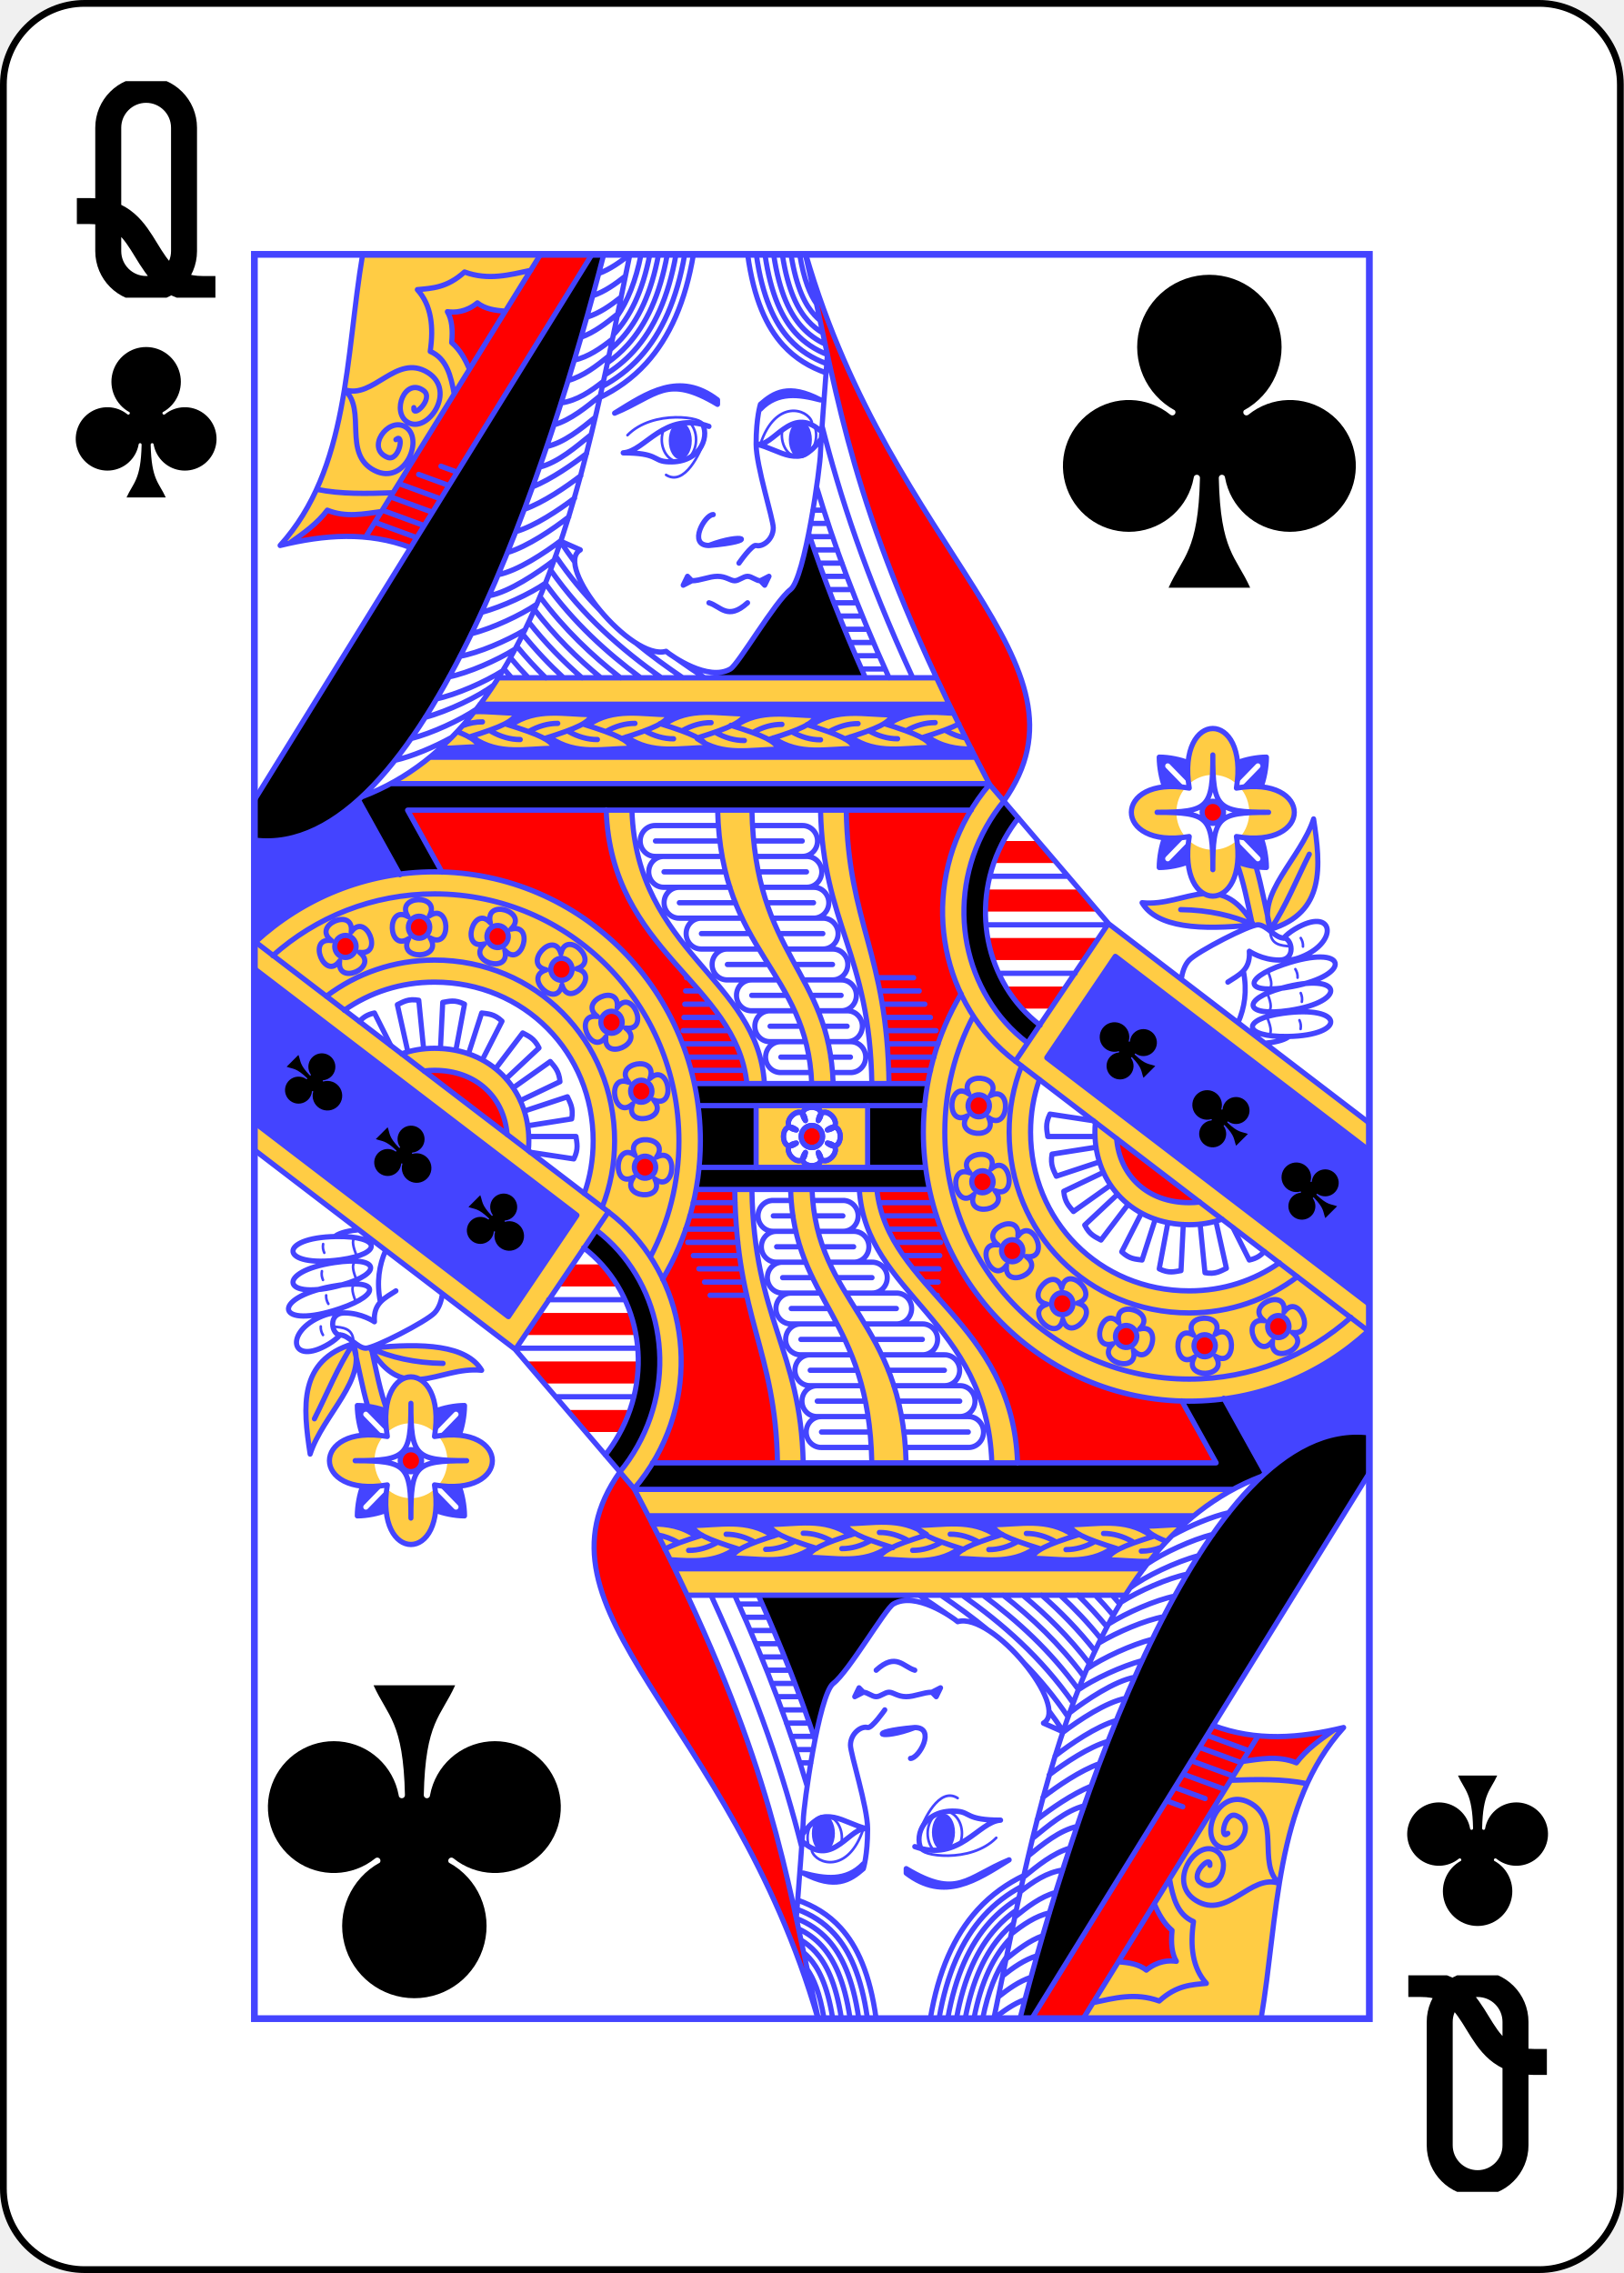
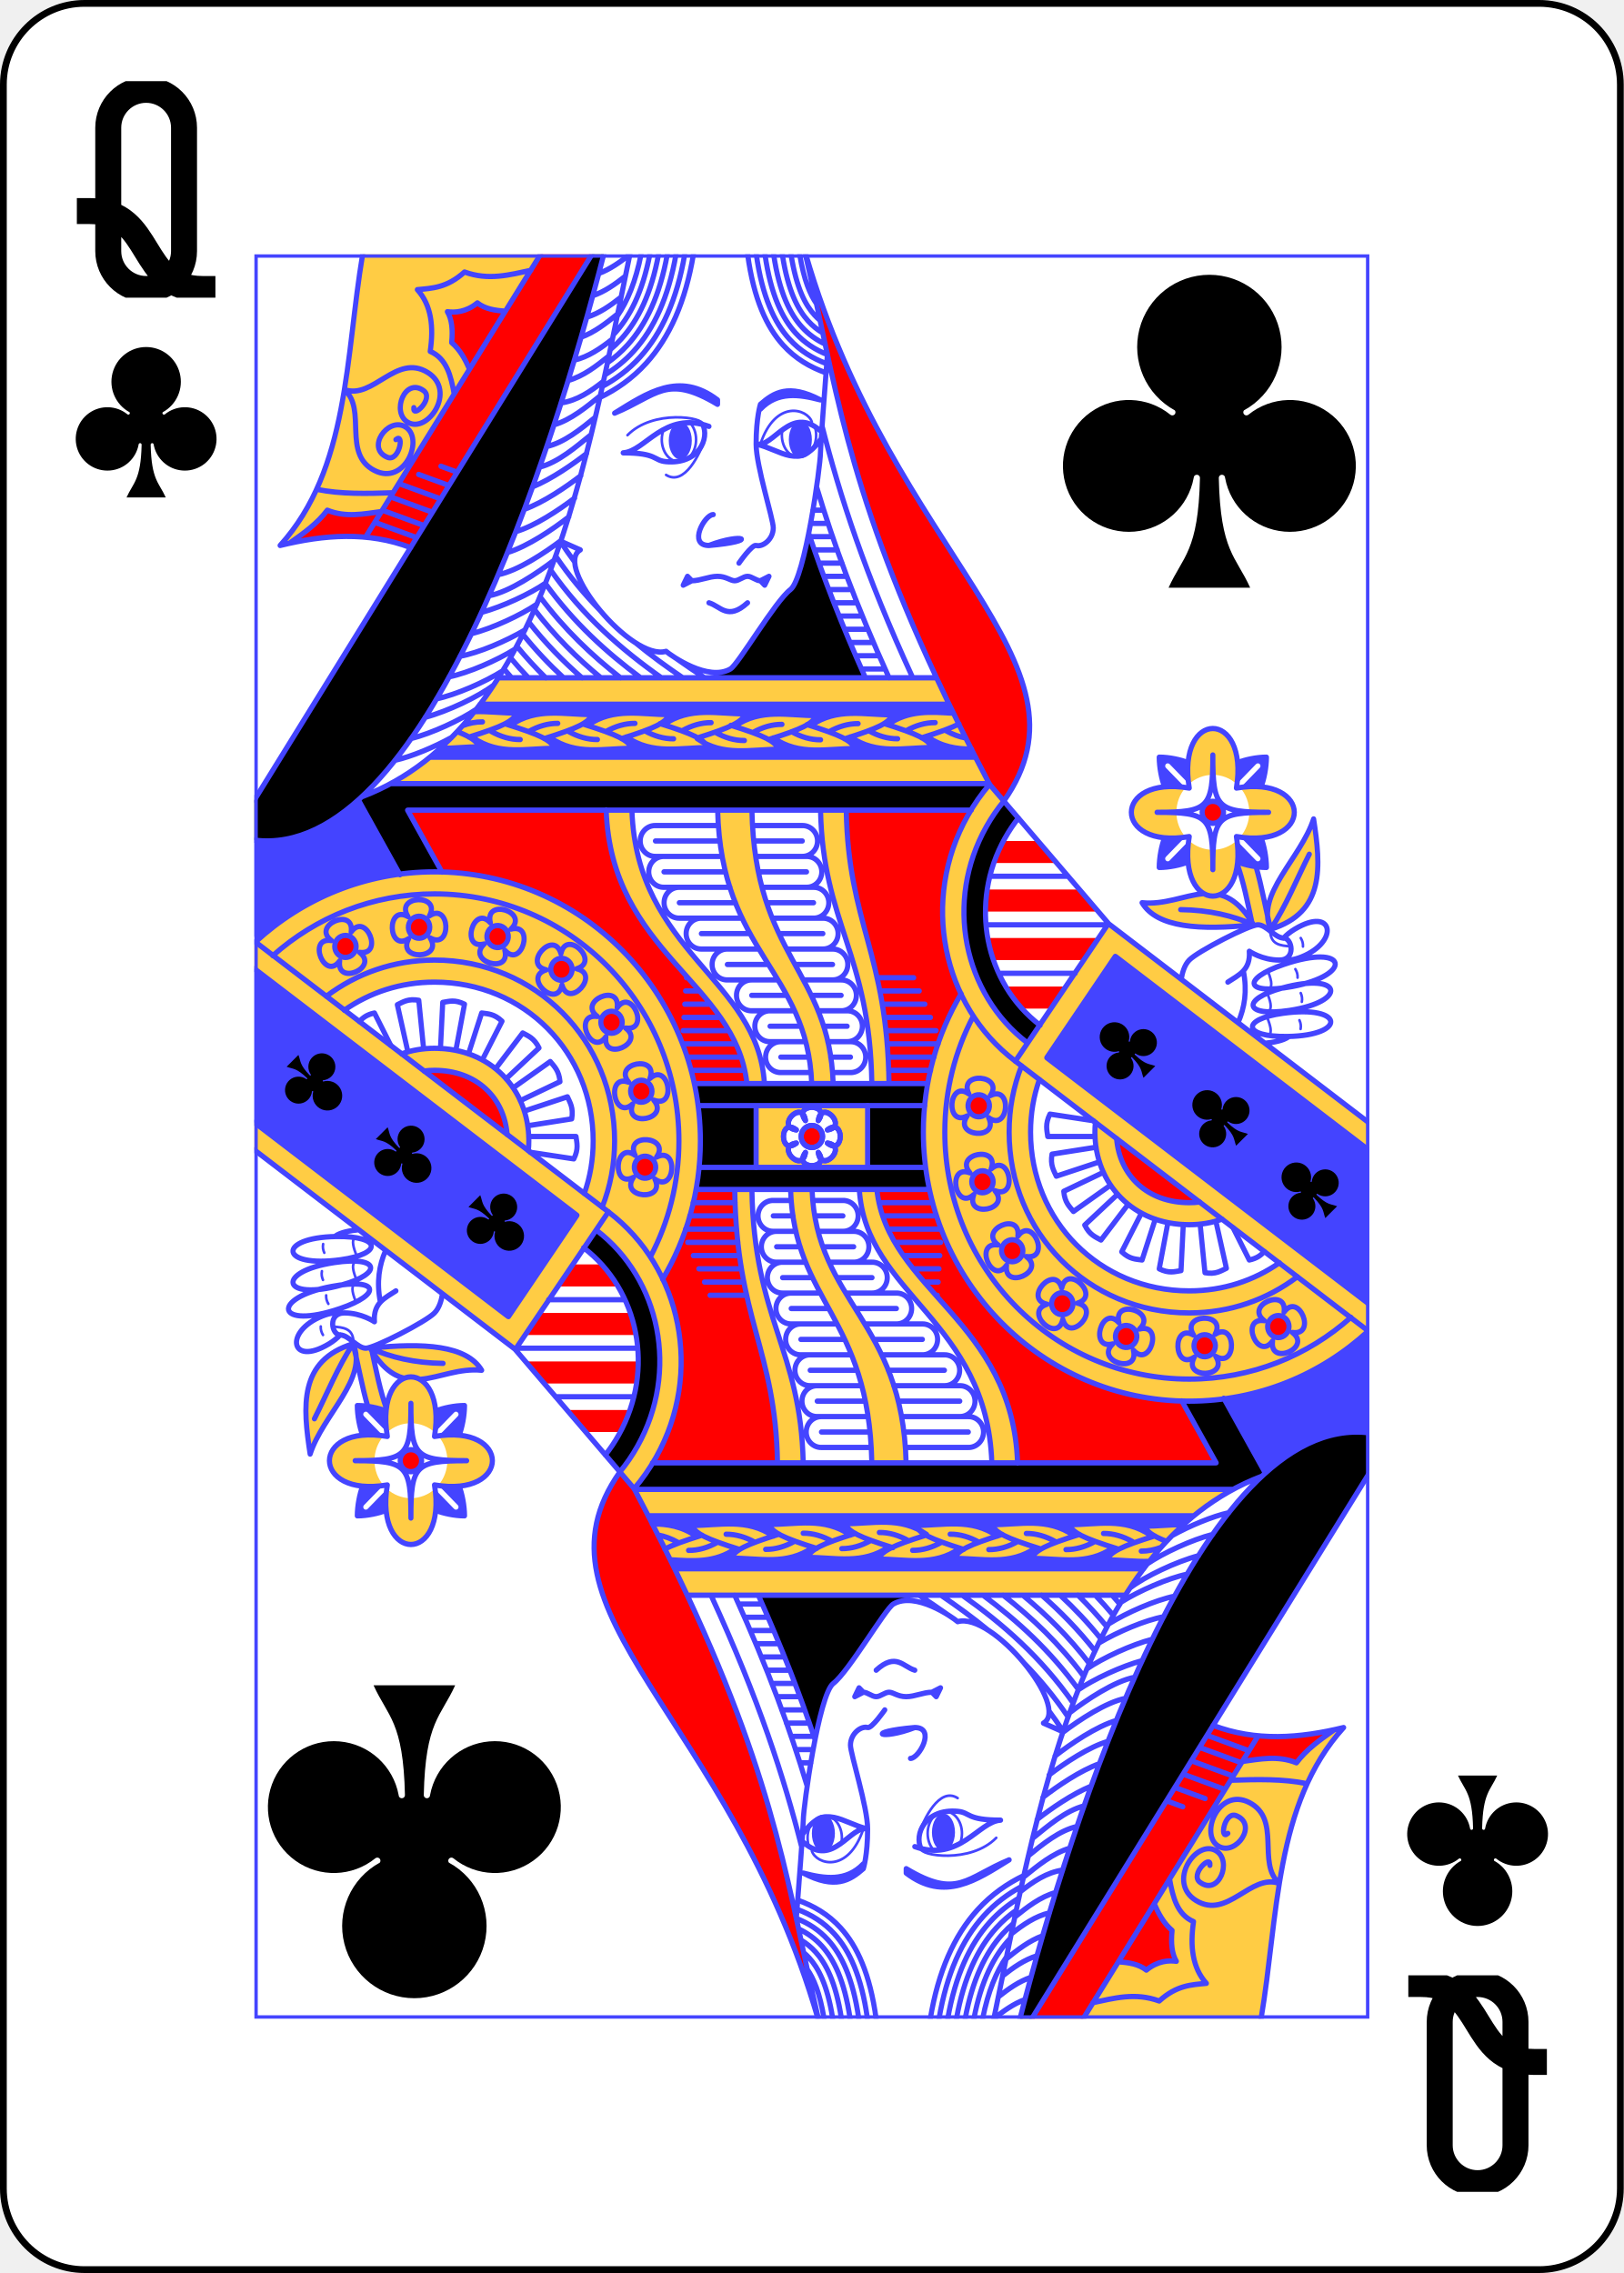
<svg xmlns="http://www.w3.org/2000/svg" xmlns:xlink="http://www.w3.org/1999/xlink" width="2.5in" height="3.5in" viewBox="-120 -168 240 336" preserveAspectRatio="none" class="card" face="QC">
-   <defs>
-     <rect id="CQX" width="164.8" height="260.8" x="-82.4" y="-130.4" />
-   </defs>
+   <symbol id="CQX">
+     <path d="M0,0 L164.8,0 L164.8,260.8 L0,260.8 Z" stroke-width="1" />
+   </symbol>
  <symbol id="CQ" viewBox="-500 -500 1000 1000" preserveAspectRatio="xMinYMid">
    <path d="M-260 100C40 100 -40 460 260 460M-175 0L-175 -285A175 175 0 0 1 175 -285L175 285A175 175 0 0 1 -175 285Z" stroke="black" stroke-width="120" stroke-linecap="square" stroke-miterlimit="1.5" fill="none" />
  </symbol>
  <symbol id="C" viewBox="-600 -600 1200 1200" preserveAspectRatio="xMinYMid">
    <path d="M30 150C35 385 85 400 130 500L-130 500C-85 400 -35 385 -30 150A10 10 0 0 0 -50 150A210 210 0 1 1 -124 -51A10 10 0 0 0 -110 -65A230 230 0 1 1 110 -65A10 10 0 0 0 124 -51A210 210 0 1 1 50 150A10 10 0 0 0 30 150Z" fill="black" />
  </symbol>
  <symbol id="CQ1" preserveAspectRatio="none" viewBox="0 0 1300 2000">
    <path fill="#FC4" d="M126.244,0C106.112,115.728 110.677,243.292 30,330c33.589,-7.979 66.994,-12.36 99.984,-9.607L333.643,0Zm668.941,480 -510.762,0.117c-33.066,50.77 -73.708,92.457 -125.197,119.68l697.926,0.793C833.69,557.412 813.172,517.224 795.186,480ZM1117.5,537.5c-16.937,0 -33.872,21.077 -28.146,63.227A42.5,42.5 0 0 1 1117.5,590a42.5,42.5 0 0 1 28.148,10.711C1151.368,558.572 1134.435,537.5 1117.5,537.5Zm-260.098,63.127c-9.57,10.815 -18.211,22.757 -25.723,35.768 -37.37,64.728 -37.814,140.449 -7.797,202.08C796.019,884.234 780,937.777 780,995c3e-5,168.447 138.792,305 310,305 80.432,0 153.709,-30.138 208.803,-79.562l-0.691,-0.516 1.889,-2.541v-27.119L923.949,910.625 1003.975,795.947 1300,1015.93V984.779L996.059,758.736 890.791,909.496l-0.447,-0.477 10.658,-15.369c-74.41,-55.386 -96.537,-160.121 -47.672,-244.758 6.038,-10.457 12.883,-20.128 20.404,-28.98zm213.152,2.594c-68.783,-0.54 -63.724,68.144 15.172,57.426A42.5,42.5 0 0 1 1075,632.5a42.5,42.5 0 0 1 10.711,-28.148c-5.397,-0.733 -10.45,-1.094 -15.156,-1.131zm93.891,0c-4.71,0.037 -9.769,0.399 -15.172,1.133A42.5,42.5 0 0 1 1160,632.5a42.5,42.5 0 0 1 -10.711,28.148c78.881,10.706 83.934,-57.967 15.156,-57.428zm-754.277,26.498c5.633,161.815 151.47,195.793 164.084,310.258l20.432,-0.012C587.116,821.021 445.849,791.571 440.176,630.1Zm129.957,0.389c4.041,161.399 104.663,181.69 109.682,309.838l25.025,-0.002C670.491,811.959 583.501,796.177 580.102,630.115Zm119.986,0.182c2.786,128.345 57.357,162.203 59.805,309.395h20.014C737.89,792.492 692.413,758.634 690.092,630.289ZM1235,640c-13.07,39.21 -55.139,75.15 -53.707,109.752 -4.371,-18.951 -8.081,-37.984 -13.525,-55.889l-21.678,-2.061c7.35,20 11.636,41.876 16.582,63.76L1185,765c63.58,-18.951 58.442,-71.175 50,-125zm-89.353,24.273A42.5,42.5 0 0 1 1117.5,675 42.5,42.5 0 0 1 1089.352,664.289c-4.562,33.611 5.292,53.803 18.059,60.605l-1.682,-0.105c-21.832,2.077 -44.951,12.789 -70.728,10.211 17.417,28.272 67.468,31.437 130,25 -12.934,-21.018 -25.869,-30.534 -39.141,-33.959l-0.639,-0.039c13.883,-5.479 25.272,-26.052 20.426,-61.729zM914.785,935.062 1194.93,1143.311C1165.324,1163.298 1129.666,1175 1090,1175c-105.024,0 -185,-80.047 -185,-180 -10e-6,-21.157 3.583,-40.965 10.252,-59.441zm-259.408,29.967 -137.863,0.031C519.107,978.173 520,991.484 520,1005c0,9.856 -0.475,19.602 -1.41,29.609L654.967,1035l0.016,-2.699c-6.289,2.156 -15.595,-0.074 -15.582,-6.711 -7.07,7.097 -22.088,-7.92 -14.99,-14.99 -10.018,0.019 -10.018,-21.218 0,-21.199 -7.097,-7.07 7.92,-22.088 14.99,-14.99 -0.013,-6.768 9.675,-8.967 15.961,-6.59zm325.168,18.986C980.183,987.568 980,991.224 980,995c0,58.883 44.645,105 110,105 13.872,0 26.585,-2.22 38.178,-6.295z" />
  </symbol>
  <symbol id="CQ2" preserveAspectRatio="none" viewBox="0 0 1300 2000">
    <path fill="red" d="M333.65,0l-201,316.523 15.656,-25.008C127.456,294.209 106.739,298.59 85,290 73.403,305.062 57.688,315.967 42.553,326.918 72.359,320.998 101.338,318.041 130.033,320.705l0.182,-0.289c17.627,1.978 34.916,5.695 51.924,12.107L393.639,0Zm308.795,0c34.353,141.479 46.363,258.031 152.867,480 17.86,37.224 38.378,77.411 62.105,121.18l16.316,18.732C988.885,461.534 744.765,342.299 642.922,0ZM260,55c-13.228,10.599 -26.504,11.206 -35,10 5.287,8.604 6.504,20.651 5,35 9.783,8.146 15.717,18.856 20.777,30.15L292.672,64.387C280.597,63.628 268.991,61.928 260,55Zm857.5,565a12.5,12.5 0 0 0 -12.5,12.5 12.5,12.5 0 0 0 12.5,12.5 12.5,12.5 0 0 0 12.5,-12.5 12.5,12.5 0 0 0 -12.5,-12.5zm-707.178,9.859 -231.312,0.189 39.631,70.182c144.491,3.719 264.401,105.003 294.227,239.416l61.385,0.33C561.638,825.512 415.801,791.534 410.322,629.859Zm425.504,0.021 -145.889,0.264c2.476,128.49 47.953,162.348 50.021,309.697l44.734,0.055c7.158,-36.616 20.549,-70.856 39.242,-101.479 -30.081,-61.535 -29.635,-137.281 7.744,-202.023 1.295,-2.242 2.623,-4.454 4.146,-6.514zM873.631,665 861.963,690h74.246l-22.627,-25zm-19.092,55 -2.121,25h131.875l-21.92,-25zm0.707,55 7.07,25h103.945l18.031,-25zm20.859,55 19.092,25h33.941l17.678,-25zm-31.459,122.686a12.5,12.5 0 0 0 -12.555,11.521 12.5,12.5 0 0 0 11.482,13.439 12.5,12.5 0 0 0 13.439,-11.484 12.5,12.5 0 0 0 -11.482,-13.439 12.5,12.5 0 0 0 -0.885,-0.037zM650,987.5A12.5,12.5 0 0 0 637.5,1000 12.5,12.5 0 0 0 650,1012.5 12.5,12.5 0 0 0 662.5,1000 12.5,12.5 0 0 0 650,987.5Zm355.303,14.949c3.417,41.512 35.468,72.551 84.697,72.551 4.177,0 8.193,-0.245 12.059,-0.723zm-156.135,36.377a12.5,12.5 0 0 0 -2.488,0.193 12.5,12.5 0 0 0 -10.094,14.512 12.5,12.5 0 0 0 14.512,10.094 12.5,12.5 0 0 0 10.094,-14.512 12.5,12.5 0 0 0 -12.023,-10.287zm34.365,78.182a12.5,12.5 0 0 0 -4.863,1.008 12.5,12.5 0 0 0 -6.572,16.41 12.5,12.5 0 0 0 16.41,6.574 12.5,12.5 0 0 0 6.572,-16.41 12.5,12.5 0 0 0 -11.547,-7.582zm58.17,60.033a12.5,12.5 0 0 0 -8.887,3.975 12.5,12.5 0 0 0 0.621,17.666 12.5,12.5 0 0 0 17.666,-0.621 12.5,12.5 0 0 0 -0.621,-17.666 12.5,12.5 0 0 0 -8.779,-3.353zm252.178,25.92a12.5,12.5 0 0 0 -4.869,0.975 12.5,12.5 0 0 0 -6.682,16.367 12.5,12.5 0 0 0 16.367,6.682 12.5,12.5 0 0 0 6.68,-16.367 12.5,12.5 0 0 0 -11.496,-7.656zm-177.215,11.217a12.5,12.5 0 0 0 -12.213,8.932 12.5,12.5 0 0 0 8.414,15.547 12.5,12.5 0 0 0 15.547,-8.414 12.5,12.5 0 0 0 -8.414,-15.547 12.5,12.5 0 0 0 -3.334,-0.518zm90.916,10.539a12.5,12.5 0 0 0 -12.078,12.908 12.5,12.5 0 0 0 12.908,12.078 12.5,12.5 0 0 0 12.078,-12.908 12.5,12.5 0 0 0 -12.908,-12.078z" />
  </symbol>
  <symbol id="CQ3" preserveAspectRatio="none" viewBox="0 0 1300 2000">
    <path fill="#44F" d="M636.568,188.838A13.432,21.162 0 0 0 623.135,210 13.432,21.162 0 0 0 636.568,231.162 13.432,21.162 0 0 0 650,210 13.432,21.162 0 0 0 636.568,188.838Zm-140,1.209a13.432,21.162 0 0 0 -13.434,21.162 13.432,21.162 0 0 0 13.434,21.162A13.432,21.162 0 0 0 510,211.209 13.432,21.162 0 0 0 496.568,190.047ZM263.244,509.838c-3.327,4.334 -6.738,8.583 -10.23,12.75l3.877,-4.211c2.037,-0.069 4.076,-0.093 6.117,-0.084 1.932,0.009 3.867,0.053 5.803,0.113 0.733,0.023 1.468,0.057 2.201,0.086 1.135,0.044 2.27,0.087 3.406,0.143 3.839,0.188 7.682,0.421 11.523,0.648 0.697,0.041 1.393,0.081 2.09,0.121 1.316,0.075 2.631,0.142 3.947,0.209 0.766,0.039 1.533,0.079 2.299,0.113 1.255,0.057 2.51,0.098 3.764,0.139 0.775,0.025 1.55,0.058 2.324,0.076 0.202,0.005 0.404,0.008 0.605,0.012 1.666,0.034 3.331,0.054 4.994,0.045 -0.136,0.291 -0.278,0.577 -0.43,0.861 -0.151,0.284 -0.31,0.564 -0.477,0.842 -0.047,0.079 -0.102,0.156 -0.15,0.234 -0.295,0.474 -0.609,0.941 -0.957,1.4 -10e-4,0.002 -0.002,0.004 -0.004,0.006 -0.202,0.266 -0.413,0.529 -0.635,0.791 -0.002,0.003 -0.004,0.005 -0.006,0.008 -0.221,0.261 -0.452,0.522 -0.693,0.779l-0.008,0.008c-0.242,0.258 -0.494,0.513 -0.758,0.768 -0.003,0.003 -0.006,0.007 -0.01,0.01 -0.263,0.254 -0.538,0.506 -0.824,0.758 -0.58,0.51 -1.208,1.015 -1.891,1.52 -0.682,0.504 -1.42,1.007 -2.215,1.51 -0.791,0.501 -1.641,1.002 -2.553,1.506 -0.004,0.002 -0.007,0.005 -0.012,0.008 -0.917,0.507 -1.899,1.016 -2.949,1.531 -1.044,0.512 -2.157,1.031 -3.342,1.557 -0.008,0.003 -0.014,0.008 -0.021,0.012 -5.964,2.643 -13.783,5.481 -24.08,8.812 -4.118,1.332 -8.636,2.745 -13.59,4.254 6.552,3.588 9.914,7.016 11.84,11.121 -3.626,-0.02 -7.258,0.075 -10.895,0.23 -10.908,0.466 -21.849,1.468 -32.73,1.477l11.787,-12.803c-7.981,7.882 -16.348,15.379 -25.139,22.447l635.588,0.326c-1.639,-3.08 -3.222,-6.101 -4.824,-9.143 -0.149,-2.2e-4 -0.298,-0.007 -0.447,-0.008 -0.923,-0.004 -1.847,-0.01 -2.77,-0.029 -0.008,-1.8e-4 -0.017,1.9e-4 -0.025,0 -0.083,-0.002 -0.167,-0.008 -0.25,-0.01 -0.99,-0.023 -1.978,-0.054 -2.967,-0.098 -0.007,-3.1e-4 -0.014,3.2e-4 -0.021,0 -0.181,-0.008 -0.361,-0.023 -0.541,-0.031 -0.849,-0.041 -1.697,-0.086 -2.545,-0.145 -14.05,-0.963 -27.956,-4.376 -41.523,-13.574l0.713,0.193c-0.313,-0.211 -0.627,-0.404 -0.939,-0.621 -2.219,0.209 -4.308,0.837 -6.473,1.496 6.554,3.588 9.906,7.015 11.832,11.121 -31.867,-0.177 -64.258,8.599 -94.926,-12.055 -2.161,0.675 -4.421,1.369 -6.775,2.086 6.556,3.589 9.91,7.017 11.836,11.123 -31.866,-0.177 -64.258,8.599 -94.926,-12.053 -1.845,0.574 -3.722,1.156 -5.705,1.76 6.556,3.589 9.908,7.015 11.834,11.121 -28.75,-0.16 -57.927,6.962 -85.881,-6.809 1.44,1.546 2.5,3.151 3.309,4.875 -31.866,-0.177 -64.258,8.599 -94.926,-12.053 -1.845,0.574 -3.722,1.154 -5.705,1.758 6.556,3.589 9.908,7.017 11.834,11.123 -31.939,-0.177 -64.403,8.645 -95.133,-12.188l20.211,-7.74c-7.126,2.594 -15.911,5.453 -26.912,8.805 6.556,3.589 9.908,7.017 11.834,11.123 -31.939,-0.177 -64.403,8.645 -95.133,-12.188l39.309,-15.055c2.696,0.821 5.239,1.607 7.684,2.373l-3.229,-1.236c30.729,-20.833 63.196,-12.01 95.135,-12.188 -2.698,5.752 -8.197,10.172 -21.393,15.57l11.803,-4.52c2.696,0.821 5.24,1.607 7.684,2.373l-3.229,-1.236c30.729,-20.833 63.196,-12.01 95.135,-12.188 -1.783,3.801 -4.826,7.02 -10.461,10.324 2.57,0.783 5.012,1.538 7.352,2.271l-3.229,-1.236c16.325,-11.067 33.14,-13.766 50.105,-13.891 14.97,-0.11 30.056,1.784 45.027,1.701 -2.304,4.912 -6.685,8.856 -16.117,13.264 2.37,0.724 4.649,1.429 6.82,2.109L560,535c30.729,-20.833 63.194,-12.01 95.133,-12.188 -1.783,3.801 -4.825,7.02 -10.461,10.324 2.575,0.785 5.02,1.541 7.363,2.275l-3.238,-1.24c30.729,-20.833 63.194,-12.01 95.133,-12.188 -1.708,3.641 -4.565,6.749 -9.754,9.908l0.031,-0.012c2.706,0.824 5.258,1.614 7.711,2.383l-3.256,-1.248c0.942,-0.638 1.887,-1.238 2.832,-1.822 0.297,-0.184 0.595,-0.363 0.893,-0.541 0.71,-0.426 1.421,-0.836 2.133,-1.232 0.272,-0.151 0.543,-0.308 0.814,-0.455 0.933,-0.505 1.867,-0.988 2.803,-1.445 0.22,-0.108 0.442,-0.205 0.662,-0.311 0.756,-0.36 1.512,-0.707 2.27,-1.037 0.306,-0.133 0.612,-0.264 0.918,-0.393 0.746,-0.314 1.494,-0.615 2.242,-0.902 0.228,-0.087 0.456,-0.181 0.684,-0.266 0.947,-0.353 1.894,-0.682 2.844,-0.994 0.271,-0.089 0.542,-0.172 0.812,-0.258 0.731,-0.231 1.463,-0.452 2.195,-0.66 0.284,-0.081 0.568,-0.163 0.852,-0.24 0.944,-0.258 1.889,-0.504 2.836,-0.727 0.051,-0.012 0.103,-0.023 0.154,-0.035 0.95,-0.221 1.9,-0.421 2.852,-0.609 0.288,-0.057 0.577,-0.11 0.865,-0.164 0.765,-0.143 1.529,-0.277 2.295,-0.4 0.232,-0.037 0.463,-0.078 0.695,-0.113 0.978,-0.15 1.956,-0.286 2.936,-0.406 0.193,-0.024 0.386,-0.042 0.578,-0.065 0.803,-0.094 1.606,-0.18 2.41,-0.256 0.301,-0.028 0.603,-0.056 0.904,-0.082 0.783,-0.067 1.566,-0.126 2.35,-0.178 0.215,-0.014 0.43,-0.032 0.645,-0.045 0.178,-0.011 0.356,-0.015 0.533,-0.025 1.253,-0.071 2.507,-0.122 3.762,-0.158 0.439,-0.013 0.877,-0.025 1.316,-0.033 1.387,-0.028 2.773,-0.044 4.162,-0.037 1.87,0.009 3.742,0.051 5.615,0.109 0.575,0.018 1.15,0.041 1.725,0.062 1.305,0.049 2.61,0.102 3.916,0.166 0.592,0.029 1.184,0.059 1.775,0.09 3.714,0.195 7.429,0.425 11.145,0.641 -1.715,-3.415 -3.435,-6.836 -5.105,-10.203zm261.742,35.729c-2.548,0.801 -5.198,1.622 -8.023,2.482 0.215,0.118 0.411,0.236 0.619,0.354zM1055,570c0,11.187 2.782,25.153 6.269,33.605 6.978,-0.644 14.9,-0.489 23.76,0.666l-22.15,-22.15c-1.932,-1.877 -0.604,-5.152 2.09,-5.152 0.811,5e-5 1.587,0.328 2.152,0.91l22.15,22.15c-1.155,-8.859 -1.31,-16.782 -0.666,-23.76C1080.153,572.782 1066.187,570 1055,570Zm125,0c-11.187,0 -25.153,2.782 -33.605,6.27 0.644,6.981 0.49,14.907 -0.666,23.771l22.162,-22.162c0.565,-0.582 1.341,-0.91 2.152,-0.91 2.694,7e-4 4.022,3.275 2.09,5.152l-22.148,22.148c8.854,-1.153 16.772,-1.307 23.746,-0.664C1177.218,595.153 1180,581.187 1180,570ZM121.359,618.908C83.231,651.688 42.699,669.219 0,664.049v108.76l1.197,6.754C46.845,738.612 104.977,710.901 169.535,702.959Zm963.682,41.82c-8.864,1.156 -16.791,1.31 -23.771,0.666C1057.782,669.847 1055,683.813 1055,695c11.187,0 25.153,-2.782 33.605,-6.27 -0.643,-6.974 -0.489,-14.892 0.664,-23.746l-22.137,22.137c-2.828,2.945 -7.187,-1.415 -4.242,-4.242zm64.93,0 22.15,22.15c2.945,2.828 -1.415,7.187 -4.242,4.242l-22.15,-22.15c1.155,8.859 1.31,16.782 0.666,23.76 8.453,3.488 22.419,6.27 33.605,6.27 0,-11.187 -2.782,-25.153 -6.269,-33.605 -6.978,0.644 -14.9,0.489 -23.76,-0.666zM1003.975,795.947 923.949,910.625 1300,1190.262v-174.332z" />
  </symbol>
  <symbol id="CQ4" preserveAspectRatio="none" viewBox="0 0 1300 2000">
    <path fill="black" d="M393.637,0 0,618.572v45.486C197.241,687.924 347.448,226.477 407.35,0ZM646.217,316.484C639.936,347.246 632.342,374.565 625,380c-17.901,13.25 -60.727,84.764 -70,90 -5.433,3.068 -11.62,4.193 -18.062,4.008L538.178,480 711.879,479.9C684.228,418.674 662.996,364.858 646.217,316.484ZM158.996,599.918c-10.551,5.538 -21.688,10.518 -33.309,14.807l-4.01,4.463 47.604,83.805C182.286,700.909 196.035,700 210,700c2.949,0 5.888,0.041 8.793,0.234l-39.783,-70.186 656.879,-0.268c6.402,-10.604 13.643,-20.259 21.256,-29.467zm714.738,19.994c-7.522,8.852 -14.367,18.523 -20.404,28.98 -48.865,84.637 -26.738,189.372 47.672,244.758l15.146,-19.732c-64.205,-47.79 -83.715,-138.13 -40.949,-212.203 4.713,-8.163 9.972,-15.753 15.701,-22.768zM512.967,939.855C517.543,960.745 520,982.591 520,1005c0,9.936 -0.483,19.761 -1.422,29.727l66.41,0.273 -0.205,-70 196.674,-0.076c0.87,-8.408 2.041,-16.642 3.201,-24.844z" />
  </symbol>
  <symbol id="CQ5" preserveAspectRatio="none" viewBox="0 0 1300 2000">
    <path stroke="#44F" stroke-linecap="round" stroke-linejoin="round" stroke-width="6" fill="none" d="M1300,984.779 996.277,759.002M1.196,779.562C56.29,730.138 129.568,700 210,700c171.208,0 310,136.553 310,305 10e-6,57.291 -16.055,110.892 -43.98,156.687M1.931,780.02l410.831,305.396M513.054,940h271.265M1300,1190.265 923.935,910.712M995.839,758.469 887.238,914.584M1003.748,795.85l-79.783,114.688M857.199,600.859 995.817,758.501M886.75,914.2C801.788,851.428 776.521,731.931 831.679,636.394c7.512,-13.01 16.154,-24.951 25.724,-35.766M901.002,893.651c-74.41,-55.386 -96.537,-160.121 -47.672,-244.758 6.038,-10.457 12.883,-20.13 20.404,-28.982M1004.2,796.043l295.8,219.887M916.148,873.919C851.943,826.128 832.433,735.788 875.199,661.715c4.713,-8.163 9.972,-15.754 15.701,-22.768M995.058,760H853.114M948.905,705H857.469M957.032,815H867.918M856.888,600H158.867M840.923,570H204.844M810,510H262.997M795.06,480H284.483M642.495,0.159C676.821,141.573 688.844,258.107 795.312,480c17.86,37.224 38.379,77.412 62.106,121.181M835.988,630H179.392M690.092,630.29c2.322,128.345 47.798,162.203 49.837,309.394M660.11,630.29c2.786,128.345 57.357,162.203 59.805,309.394M580.102,630.115c3.399,166.062 90.388,181.846 94.73,309.83M540.125,630.107c4.041,161.399 104.662,181.691 109.681,309.838M440.176,630.1c5.673,161.472 146.941,190.921 154.509,309.865M410.168,629.718c5.633,161.815 151.469,195.793 164.083,310.257M517.652,965H781.417M509.15,925l62.516,-10e-6M504.582,910l62.916,1e-5M499.133,895l62.156,1e-5M499.838,880 553.158,880M500.807,865 543.344,865M501.773,850l30.053,-10e-6M502.742,835l16.242,2e-5M739.443,925h48.93M738.811,910h53.465M737.709,895 797.117,895M736.215,880H794.783M734.383,865h53.879M732.031,850h49.707M729.197,835H775.217M725.963,820h42.732M503.709,820l1.689,1e-5M1278.483,1205.026C1228.267,1248.565 1162.43,1275 1090,1275 932.085,1275 805,1149.714 805,995c-10e-6,-47.532 11.992,-92.13 33.2,-131.287M1215.934,1159.081C1180.985,1184.775 1137.859,1200 1090,1200c-118.247,0 -210,-91.356 -210,-205 -10e-6,-26.728 5.074,-51.778 14.401,-74.884M1102.059,1074.276c-3.866,0.477 -7.882,0.724 -12.059,0.724 -49.229,0 -81.28,-31.039 -84.697,-72.551M1128.178,1093.705C1116.585,1097.779 1103.872,1100 1090,1100c-65.355,0 -110,-46.117 -110,-105 0,-3.776 0.184,-7.432 0.545,-10.984M1195.088,1143.205C1165.452,1163.257 1129.736,1175 1090,1175c-105.024,0 -185,-80.047 -185,-180 -10e-6,-21.157 3.582,-40.966 10.251,-59.442M657.5,981.893c3.536,-24.749 35.355,7.071 10.607,10.607 20,-15 20,30 0,15 24.749,3.535 -7.071,35.355 -10.607,10.607 15,20 -30,20 -15,0 -3.536,24.749 -35.355,-7.071 -10.607,-10.607 -20,15 -20,-30 0,-15 -24.749,-3.535 7.071,-35.355 10.607,-10.607 -15,-20 30,-20 15,0v0M662.5,1000A12.5,12.5 0 0 1 650,1012.5 12.5,12.5 0 0 1 637.5,1000 12.5,12.5 0 0 1 650,987.5 12.5,12.5 0 0 1 662.5,1000v0M585,965v70M218.769,700.347 178.628,630.099M169.752,703.316 121.678,619.187M393.636,-1.6083941e-4 -3.6588575e-4,618.572M182.285,332.461C132.42,314.002 81.424,317.784 30,330 110.68,243.29 106.097,115.712 126.231,-0.019M333.636,-1.381201e-4 129.949,320.081M407.504,-0.495C347.657,225.87 197.332,687.942 0.002,664.067M437.92,-0.377C389.737,223.713 339.24,535.909 125.687,614.725M140.371,303.704l48.889,17.46M149.074,290.027l48.888,17.46M158.703,274.894l48.889,17.46M168.334,259.762l48.889,17.46M191.5,249.464l35.351,12.625M217.5,240.178l18.981,6.779M41.885,326.784C57.688,315.967 73.403,305.062 85,290c21.739,8.59 42.457,4.21 63.307,1.516M72.987,266.426c27.732,5.564 57.993,4.792 88.322,3.845M105.351,153.767C131.238,176.184 102.29,226.145 140,245c36.056,18.028 59.083,-37.958 35,-50 -20,-10 -45,25 -20,35 14.131,5.652 20.131,-28.64 10,-20M105.154,153.345c33.418,11.492 60.155,-41.413 96.812,-19.505 34.602,20.681 -0.183,70.226 -23.296,56.412 -19.194,-11.472 -3.156,-51.381 18.729,-35.696 12.371,8.866 -13.299,32.383 -11.472,19.194M232.953,158.421C229.172,137.653 224.093,117.97 205,110c4.185,-27.894 1.423,-52.339 -15,-70 17.356,-1.619 34.466,-1.969 55,-20 27.97,9.931 52.531,3.199 77.423,-1.913M250.778,130.151C245.718,118.856 239.783,108.146 230,100c1.504,-14.349 0.287,-26.396 -5,-35 8.496,1.206 21.772,0.599 35,-10 8.991,6.928 20.596,8.627 32.671,9.386M394.495,46.885c13.934,-4.563 26.21,-13.093 38.203,-22.3M387.56,71.24C402.284,66.86 415.129,57.983 427.663,48.362M380.892,93.913c15.639,-5.459 29.216,-15.853 42.72,-26.421M372.922,119.952c16.641,-3.748 30.812,-13.406 44.601,-23.982M365.915,142.958c17.686,-4.808 32.63,-16.179 47.473,-27.792M357.527,168.441c18.785,-2.66 34.356,-13.013 49.436,-24.542M349.336,193.211c19.367,-5.353 37.923,-20.228 54.055,-33.012M340.81,217.826c20.312,-4.34 39.847,-19.82 56.77,-33.234M332.495,241.19c21.753,-5.309 42.553,-23.03 60.13,-36.835M324.415,263.521c21.962,-8.66 47.288,-25.829 63.013,-37.795M314.768,288.99c22.178,-7.638 48.957,-25.451 65.936,-38.211M304.756,314.31c22.09,-6.185 50.266,-24.471 68.662,-38.076M295.016,337.987c23.379,-6.632 53.476,-26.685 71.603,-40.397M284.235,363.121c22.643,-4.32 53.991,-24.473 73.969,-39.228M273.576,386.992c23.431,-4.181 56.539,-25.801 76.566,-40.791M264.803,405.875c24.057,-6.308 56.528,-20.98 74.839,-33.277M252.972,430.092c24.159,-6.009 57.732,-21.062 76.538,-33.656M239.792,455.583c21.064,-3.607 53.839,-17.136 75.832,-29.886M226.997,478.928c22.278,-4.36 55.94,-18.663 77.112,-31.55M212.379,503.852c22.427,-4.477 56.123,-18.85 77.147,-31.73M199.124,524.801c26.144,-6.728 62.615,-23.588 79.85,-36.518M182.562,548.944c24.044,-5.904 57.633,-20.912 76.609,-33.531M163.805,573.558c19.156,-4.09 45.851,-14.943 66.056,-25.885M661.877,194.546c20.526,78.558 49.889,167.389 105.543,285.038M668.153,113.288C665.264,149.955 660,217.745 660,225c0,15 -18.164,142.538 -35,155 -17.901,13.25 -60.727,84.764 -70,90 -25.806,14.571 -68.619,-14.676 -75,-20 -40.525,11.388 -131.542,-97.081 -100,-115l-23.233,-9.957M655.865,264.818c19.063,61.807 45.052,131.477 84.196,215.326M646.267,316.049c16.729,48.809 37.961,102.625 66.08,163.751M735.424,470H707.98M728.566,455 701.295,455M721.896,440H694.609M715.338,425 688.229,425M708.979,410 681.984,410M702.721,395 675.74,395M696.697,380H669.891M690.744,365 664.092,365M685.219,350H658.398M679.719,335H653.039M674.219,320H647.68M669.021,305 649.015,305M663.856,290H651.067M403.081,403.569C384.659,385.28 367.245,364.973 351.203,341.917M499.647,480.085C480.8,467.686 462.295,454.602 444.405,440.286M474.764,480.089C427.465,447.622 382.831,409.814 345.322,357.736M450.501,480.066C410.107,450.979 372.044,417.225 339.195,373.028M427.075,480.151C393.178,454.454 361.2,424.911 332.919,387.965M404.064,480.012C376.394,457.835 350.201,432.699 326.497,402.577M382.141,480.187C360.128,461.526 339.177,440.738 319.823,416.75M360.497,480.02c-16.625,-14.96 -32.567,-31.29 -47.58,-49.479M339.916,480.219C328.144,468.99 316.755,456.994 305.841,444.047M319.538,480.013C312.35,472.723 305.322,465.114 298.475,457.142M299.983,480.027c-3.088,-3.326 -6.143,-6.717 -9.163,-10.178M373.426,348.627c-5.559,-7.233 -10.976,-14.751 -16.237,-22.58M525,480c-11.007,-6.987 -21.924,-14.154 -32.698,-21.608M400,550c-11.508,0.084 -22.758,-3.17 -33.797,-9.171M344.866,547.812C375.596,568.645 408.061,559.823 440,560c-4.364,-9.305 -15.999,-15.118 -55.824,-27.242M443.765,531.706c-11.508,-0.084 -22.758,3.17 -33.797,9.171M388.631,533.894c30.729,-20.833 63.195,-12.011 95.134,-12.188 -4.364,9.305 -15.999,15.118 -55.824,27.242M488.797,549.171C477.289,549.256 466.039,546.001 455,540M433.663,546.983c30.729,20.833 63.195,12.011 95.134,12.188 -4.364,-9.305 -15.999,-15.118 -55.824,-27.242M532.562,530.878c-11.508,-0.084 -22.758,3.17 -33.797,9.171M477.428,533.065c30.729,-20.833 63.195,-12.011 95.134,-12.188 -4.364,9.305 -15.999,15.118 -55.824,27.242M571.369,551.106c-11.508,0.084 -22.758,-3.17 -33.797,-9.171M516.235,548.918c30.729,20.833 63.195,12.011 95.134,12.188 -4.364,-9.305 -15.999,-15.118 -55.824,-27.242M615.134,532.812c-11.508,-0.084 -22.758,3.17 -33.797,9.171M560,535c30.729,-20.833 63.195,-12.011 95.134,-12.188 -4.364,9.305 -15.999,15.118 -55.824,27.242M660.165,550.277c-11.508,0.084 -22.758,-3.17 -33.797,-9.171M605.032,548.089c30.729,20.833 63.195,12.011 95.134,12.188 -4.364,-9.305 -15.999,-15.118 -55.824,-27.242M703.93,531.983c-11.508,-0.084 -22.758,3.17 -33.797,9.171M648.797,534.171c30.729,-20.833 63.195,-12.011 95.134,-12.188 -4.364,9.305 -15.999,15.118 -55.824,27.242M750.032,549.122c-11.508,0.084 -22.758,-3.17 -33.797,-9.171M694.898,546.935c30.729,20.833 63.195,12.011 95.134,12.188 -4.364,-9.305 -15.999,-15.118 -55.824,-27.242M793.797,530.829C782.289,530.744 771.039,533.999 760,540M738.663,533.017c24.743,-16.774 50.612,-14.322 76.425,-12.823M821.53,532.19c-8.333,4.473 -21.699,9.226 -43.558,15.881M310,550c-11.508,0.084 -22.758,-3.17 -33.797,-9.171M254.866,547.812c30.729,20.833 63.195,12.011 95.134,12.188 -4.364,-9.305 -15.999,-15.118 -55.824,-27.242M353.765,531.706c-11.508,-0.084 -22.758,3.17 -33.797,9.171M298.631,533.894c30.729,-20.833 63.195,-12.011 95.134,-12.188 -4.364,9.305 -15.999,15.118 -55.824,27.242M256.89,518.377c16.295,-0.549 32.754,1.711 49.075,1.62 -4.364,9.305 -15.999,15.118 -55.824,27.242M265.966,529.997c-7.813,-0.057 -15.508,1.425 -23.098,4.26M218.576,559.997c14.509,-0.011 29.121,-1.787 43.624,-1.706 -2.955,-6.301 -9.244,-11 -25.362,-17.143M829.563,548.283c-7.888,-1.319 -15.66,-4.163 -23.328,-8.332M784.898,546.935c16.734,11.345 33.983,13.895 51.381,13.894M981.427,1012.159 930,1020c-2.197,12.537 1.914,18.211 5,25l50.346,-16.208M990.046,1040.577l-46.358,21.575c1.13,12.678 6.571,17.092 11.312,22.848l43.329,-29.894M1006.604,1065.375l-38.486,35.021c5.78,11.339 12.476,13.403 19.023,16.974l31.678,-40.556M1034.28,1086.789l-23.009,43.889c9.355,8.631 16.351,8.244 23.73,9.322l15.424,-46.379M1065.125,1097.582 1055,1150c11.46,5.538 18.041,3.134 25.415,2.02l2.627,-52.328M1102.68,1099.282l5.642,55.094c12.536,2.204 18.212,-1.903 25.003,-4.985l-12.301,-53.516M978.19,982.094l-50.64,-7.461C921.774,985.975 924.04,992.604 925,1000h55.238M857.014,966.163a12.5,12.5 0 0 1 -13.44,11.484 12.5,12.5 0 0 1 -11.484,-13.44 12.5,12.5 0 0 1 13.44,-11.484 12.5,12.5 0 0 1 11.484,13.44v0M831.113,976.668c-26.097,12.998 -21.794,-41.833 1.956,-24.923 -12.998,-26.097 41.833,-21.794 24.923,1.956 26.097,-12.998 21.794,41.833 -1.956,24.923 12.998,26.097 -41.833,21.794 -24.923,-1.956v0M861.192,1049.113a12.5,12.5 0 0 1 -10.094,14.513 12.5,12.5 0 0 1 -14.513,-10.094 12.5,12.5 0 0 1 10.094,-14.513 12.5,12.5 0 0 1 14.513,10.094v0M838.795,1065.835c-21.955,19.183 -31.676,-34.951 -4.419,-24.606 -19.183,-21.955 34.951,-31.676 24.606,-4.419 21.955,-19.183 31.676,34.951 4.419,24.606 19.183,21.955 -34.951,31.676 -24.606,4.419v0M895.081,1124.589a12.5,12.5 0 0 1 -6.573,16.41 12.5,12.5 0 0 1 -16.41,-6.573 12.5,12.5 0 0 1 6.573,-16.41 12.5,12.5 0 0 1 16.41,6.573v0M877.016,1145.918c-17.081,23.627 -38.723,-26.936 -9.837,-22.983 -23.627,-17.081 26.936,-38.723 22.983,-9.837 17.081,-23.627 38.723,26.936 9.837,22.983 23.627,17.081 -26.936,38.723 -22.983,9.837v0M950.483,1180.394a12.5,12.5 0 0 1 0.621,17.667 12.5,12.5 0 0 1 -17.667,0.621 12.5,12.5 0 0 1 -0.621,-17.667 12.5,12.5 0 0 1 17.667,-0.621v0M942.581,1207.205c-6.074,28.515 -46.306,-8.986 -18.287,-17.046 -28.515,-6.074 8.986,-46.306 17.046,-18.287 6.074,-28.515 46.306,8.986 18.287,17.046 28.515,6.074 -8.986,46.306 -17.046,18.287v0M1020,1214.696a12.5,12.5 0 0 1 8.413,15.547 12.5,12.5 0 0 1 -15.547,8.414 12.5,12.5 0 0 1 -8.413,-15.547 12.5,12.5 0 0 1 15.547,-8.414v0M1024.847,1242.223c7.243,28.241 -45.471,12.547 -23.961,-7.133 -28.241,7.243 -12.547,-45.471 7.133,-23.961 -7.243,-28.241 45.471,-12.547 23.961,7.133 28.241,-7.243 12.547,45.471 -7.133,23.961v0M1107.582,1224.717a12.5,12.5 0 0 1 12.909,12.078 12.5,12.5 0 0 1 -12.078,12.909 12.5,12.5 0 0 1 -12.909,-12.078 12.5,12.5 0 0 1 12.078,-12.909v0M1120.906,1249.287c15.823,24.488 -39.147,26.316 -24.986,0.831 -24.488,15.823 -26.316,-39.147 -0.831,-24.986 -15.823,-24.488 39.147,-26.316 24.986,-0.831 24.488,-15.823 26.316,39.147 0.831,24.986v0M1189.011,1203.936a12.5,12.5 0 0 1 16.366,6.681 12.5,12.5 0 0 1 -6.681,16.367 12.5,12.5 0 0 1 -16.366,-6.681 12.5,12.5 0 0 1 6.681,-16.367v0M1210.221,1222.141c23.514,17.236 -27.19,38.545 -23.048,9.686 -17.236,23.514 -38.545,-27.19 -9.686,-23.048 -23.514,-17.236 27.19,-38.545 23.048,-9.686 17.236,-23.514 38.544,27.191 9.686,23.048v0M1141.176,1103.578 1160,1140c9.205,-1.875 13.674,-5.58 17.47,-9.545M642.958,0.142C744.826,342.337 988.87,461.555 873.734,619.912M1090,605c-15,-90 70,-90 55,0 90,-15 90,70 0,55 15,90 -70,90 -55,0 -90,15 -90,-70 0,-55v0M1117.5,567.5c0,60 5,65 65,65 -60,0 -65,5 -65,65 0,-60 -5,-65 -65,-65 60,0 65,-5 65,-65v0M1130,632.5a12.5,12.5 0 0 1 -12.5,12.5 12.5,12.5 0 0 1 -12.5,-12.5 12.5,12.5 0 0 1 12.5,-12.5 12.5,12.5 0 0 1 12.5,12.5v0M1061.282,603.639C1057.788,595.19 1055,581.201 1055,570c11.201,0 25.19,2.788 33.639,6.282M1146.361,576.282C1154.81,572.788 1168.799,570 1180,570c0,11.201 -2.788,25.19 -6.282,33.639M1061.282,661.361C1057.788,669.81 1055,683.799 1055,695c11.201,0 25.19,-2.788 33.639,-6.282M1146.361,688.718C1154.81,692.212 1168.799,695 1180,695c0,-11.201 -2.788,-25.19 -6.282,-33.639M1080.719,821.783c1.01,-6.686 3.439,-15.941 9.281,-21.783 10,-10 70,-40 80,-40 10,0 20,15 30,15 10,0 15,25 -5,25 -20,0 -35,-10 -35,-10 1.742,21.621 -12.85,27.104 -25,35M1153.114,812.229c4.683,23.139 1.313,41.743 -5.947,58.157M1200,805c75,-25 81.847,11.93 10,25 -54.999,10.005 -59.523,-8.492 -10,-25v0M1198.2,831.716c70.636,-18.931 77.553,15.292 8.552,25.39 -52.822,7.73 -56.804,-12.458 -8.552,-25.39v0M1199.296,860.311c71.881,-9.683 74.714,25.171 5.475,26.3 -53.004,0.864 -54.578,-19.685 -5.475,-26.3v0M1199.897,775.225c3.316,-3.587 7.774,-7.17 13.406,-10.444 45.029,-26.181 52.141,14.277 7.592,31.666 -9.145,3.569 -16.142,4.234 -20.894,2.949M1185,765c-18.207,-39.306 35,-80 50,-125 8.442,53.825 13.58,106.049 -50,125v0M1185,765c17.822,-26.387 30.237,-56.503 45,-85M1125.86,726.041c13.272,3.425 26.206,12.941 39.14,33.959 -62.532,6.437 -112.583,3.272 -130,-25 25.777,2.578 48.897,-8.134 70.729,-10.211M1165,760c-24.021,-10.251 -51.599,-16.772 -85,-17.184M666.518,134.316C647.639,127.754 630.732,118.154 616.43,102.822 597.241,82.252 582.223,50.736 575.104,0.061M667.285,123.989C650.636,117.898 636.137,109.287 623.742,96 606.437,77.449 592.214,48.551 585.214,0.12M668.084,113.623C653.746,108.057 641.581,100.464 631.055,89.18 615.61,72.623 602.196,46.311 595.329,0.175M662.525,88.967C656.23,85.323 650.732,80.953 645.68,75.537 633.874,62.881 622.123,41.64 615.573,0.255M665.31,101.621C654.957,96.853 646.173,90.725 638.367,82.357 624.756,67.766 612.167,44.009 605.449,0.221M659.451,74.771c-2.266,-1.844 -4.403,-3.852 -6.459,-6.056C642.959,57.96 632.065,39.196 625.703,0.27M511.871,0.155C502.759,53.1 484.3,93.966 456.903,123.336c-16.31,17.484 -34.989,29.931 -54.087,38.912M501.725,0.145C492.765,50.874 475.114,89.152 449.59,116.514c-13.337,14.297 -28.342,25.033 -43.924,33.185M491.572,0.122C482.778,48.601 465.949,84.318 442.278,109.693c-10.328,11.072 -21.714,19.879 -33.646,26.941M481.414,0.081C472.801,46.273 456.807,79.457 434.965,102.871c-7.229,7.749 -15.006,14.317 -23.161,19.911M423.176,69.886C434.983,53.128 444.586,30.717 450.845,0.143M471.251,0.019C462.837,43.888 447.688,74.573 427.653,96.051c-4.039,4.329 -8.259,8.265 -12.634,11.848M461.061,0.045C452.605,42.781 437.685,71.417 418.627,91.028M655.237,55.686C648.148,45.764 640.757,29.54 635.816,0.141M401.712,21.587C414.795,16.883 426.445,8.747 437.839,0M420,180c37.87,-22.798 75.447,-48.05 120,-15v5c-60,-35 -70,-10 -120,10v0M590,170l-0.003,5.472C610,155 635.344,158.686 660,165c-37.171,-18.904 -54.466,-8.261 -70,5v0M590,170c0,0 -5,15 -5,45 0,25 20,85 20,95 0,13.032 -12.277,22.123 -20,20 -4.821,-1.326 -20,20 -20,20M535,295c-10,0 -30,35 -5,35 40,-15 60,-5 0,0M505,365l-5,10 10,-5 -5,-5v0M600,365l-5,10 -5,-5 10,-5v0M510,370c10,0 20,-5 30,-5 10,0 15,5 20,5 5,0 10,-5 15,-5 5,0 10,5 15,5M530,395c13.51,3.754 21.865,20.501 45,0M530,195c-52.197,-18.082 -74.36,28.531 -100,30 40,0 35.054,8.73 50,10 38.304,3.254 50.908,-26.427 42.668,-42.342M660,200c-35,-30 -55,20 -75,15 29.239,6.592 50,30 75,-5M1162.673,755.563c-4.946,-21.883 -9.234,-43.761 -16.584,-63.761M1185,765c-6.227,-23.877 -10.324,-48.418 -17.233,-71.138M1205.848,886.953c-6.148,4.441 -17.953,6.431 -27.298,7.323M582.359,665l56.467,2e-5M587.832,700l55.961,-10e-6M597.332,735l54.646,-1e-5M611.74,770h51.09M630.273,805l43.852,-2e-5M649.182,840l34.961,4e-5M663.686,875h27.432M671.883,910l23.131,-3e-5M584.551,682.5h54.275c9.762,0.138 17.749,-7.737 17.749,-17.5 0,-9.763 -7.987,-17.638 -17.749,-17.5h-56.467M592.025,717.5l51.768,2e-5c9.762,0.138 17.749,-7.737 17.749,-17.5 0,-9.763 -7.987,-17.638 -17.749,-17.5h-55.961M603.898,752.5l48.08,-10e-6c9.762,0.138 17.749,-7.737 17.749,-17.5 0,-9.763 -7.987,-17.638 -17.749,-17.5h-54.646M620.682,787.5l42.148,-10e-6c9.762,0.138 17.749,-7.737 17.749,-17.5 0,-9.763 -7.987,-17.638 -17.749,-17.5h-51.09M639.986,822.5 674.125,822.5c9.762,0.138 17.749,-7.737 17.749,-17.5 0,-9.763 -7.987,-17.638 -17.749,-17.5h-43.852M657.187,857.5l26.955,10e-6c9.762,0.138 17.749,-7.737 17.749,-17.5 0,-9.763 -7.987,-17.638 -17.749,-17.5h-34.961M668.555,892.5l22.563,10e-6c9.762,0.138 17.749,-7.737 17.749,-17.5 0,-9.763 -7.987,-17.638 -17.749,-17.5h-27.432M674.111,927.5l20.902,-10e-6c9.762,0.138 17.749,-7.737 17.749,-17.5 0,-9.763 -7.987,-17.638 -17.749,-17.5h-23.131M467.6,665l75.16,-10e-6M477.541,700l71.77,2e-5M495.436,735h65.541M521.162,770h56.842M551.424,805 599.338,805M579.857,840 620.77,840M601.25,875h35.867M613.795,910h32.811M541.008,647.5 467.6,647.5c-9.762,-0.138 -17.749,7.737 -17.749,17.5 0,9.763 7.987,17.638 17.749,17.5h75.16M545.449,682.5h-67.908c-9.762,-0.138 -17.749,7.737 -17.749,17.5 0,9.763 7.987,17.638 17.749,17.5h71.77M554.584,717.5l-59.148,10e-6c-9.762,-0.138 -17.749,7.737 -17.749,17.5 0,9.763 7.987,17.638 17.749,17.5h65.541M568.793,752.5l-47.631,-2e-5c-9.762,-0.138 -17.749,7.737 -17.749,17.5 0,9.763 7.987,17.638 17.749,17.5h56.842M588.367,787.5 551.424,787.5c-9.762,-0.138 -17.749,7.737 -17.749,17.5 0,9.763 7.987,17.638 17.749,17.5h47.914M610.391,822.5l-30.533,-2e-5c-9.762,-0.138 -17.749,7.737 -17.749,17.5 0,9.763 7.987,17.638 17.749,17.5h40.912M629.789,857.5 601.25,857.5c-9.762,-0.138 -17.749,7.737 -17.749,17.5 0,9.763 7.987,17.638 17.749,17.5h35.867M642.633,892.5l-28.838,-2e-5c-9.762,-0.138 -17.749,7.737 -17.749,17.5 0,9.763 7.987,17.638 17.749,17.5h32.811" />
  </symbol>
  <symbol id="CQ6" preserveAspectRatio="none" viewBox="0 0 1300 2000">
    <path stroke="#44F" stroke-linecap="round" stroke-linejoin="round" stroke-width="3" fill="none" d="M1184.474,767.204c0.351,15.415 12.042,16.451 23.907,17.267M1181.451,811.742c3.624,9.318 6.246,17.206 2.045,21.086M1180.799,836.888c3.624,9.318 6.246,17.206 2.045,21.086M1180.799,864.63c3.624,9.318 6.246,17.206 2.045,21.086M1213.717,810.276c1.874,2.948 2.833,6.142 2.593,9.658M1220,837.405c1.457,3.175 1.974,6.47 1.259,9.92M1218.488,868.185c1.483,3.163 2.027,6.453 1.341,9.91M1220,775c1.874,2.948 2.833,6.142 2.593,9.658M435,205c29.854,-29.76 89.915,-20.22 87.766,-12.149M480,250c21.575,13.391 40,-25 45,-40M590,215c17.561,-51.28 55,-40 60,-25M507.389,190.373C512.025,194.951 515,202.041 515,210c0,13.807 -8.954,25 -20,25 -11.046,0 -20,-11.193 -20,-25 0,-4.329 0.88,-8.4 2.429,-11.951M653.486,195.441C654.462,198.386 655,201.614 655,205c0,13.807 -8.954,25 -20,25 -11.046,0 -20,-11.193 -20,-25 0,-2.248 0.237,-4.427 0.683,-6.5" />
    <use xlink:href="#C" height="90" width="90" transform="translate(1017,901)scale(1,0.972)rotate(-45)translate(-45,-45)" />
    <use xlink:href="#C" height="90" width="90" transform="translate(1125,978)scale(1,0.972)rotate(-45)translate(-45,-45)" />
    <use xlink:href="#C" height="90" width="90" transform="translate(1229,1060)scale(1,0.972)rotate(-45)translate(-45,-45)" />
  </symbol>
  <rect width="239" height="335" x="-119.5" y="-167.5" rx="12" ry="12" fill="white" stroke="black" />
  <use width="164.8" height="260.8" x="-82.4" y="-130.4" xlink:href="#CQ1" />
  <use transform="rotate(180)" width="164.8" height="260.8" x="-82.4" y="-130.4" xlink:href="#CQ1" />
  <use width="164.8" height="260.8" x="-82.4" y="-130.4" xlink:href="#CQ2" />
  <use transform="rotate(180)" width="164.8" height="260.8" x="-82.4" y="-130.4" xlink:href="#CQ2" />
  <use width="164.8" height="260.8" x="-82.4" y="-130.4" xlink:href="#CQ3" />
  <use transform="rotate(180)" width="164.8" height="260.8" x="-82.4" y="-130.4" xlink:href="#CQ3" />
  <use width="164.8" height="260.8" x="-82.4" y="-130.4" xlink:href="#CQ4" />
  <use transform="rotate(180)" width="164.8" height="260.8" x="-82.4" y="-130.4" xlink:href="#CQ4" />
  <use width="164.8" height="260.8" x="-82.4" y="-130.4" xlink:href="#CQ5" />
  <use transform="rotate(180)" width="164.8" height="260.8" x="-82.4" y="-130.4" xlink:href="#CQ5" />
  <use width="164.8" height="260.8" x="-82.4" y="-130.4" xlink:href="#CQ6" />
  <use transform="rotate(180)" width="164.8" height="260.8" x="-82.4" y="-130.4" xlink:href="#CQ6" />
  <use xlink:href="#CQ" height="32" width="32" x="-114.4" y="-156" />
  <use xlink:href="#C" height="26.769" width="26.769" x="-111.784" y="-119" />
  <use xlink:href="#C" height="55.68" width="55.68" x="30.915" y="-132.16" />
  <g transform="rotate(180)">
    <use xlink:href="#CQ" height="32" width="32" x="-114.4" y="-156" />
    <use xlink:href="#C" height="26.769" width="26.769" x="-111.784" y="-119" />
    <use xlink:href="#C" height="55.68" width="55.68" x="30.915" y="-132.16" />
  </g>
-   <use xlink:href="#CQX" stroke="#44F" fill="none" />
+   <use xlink:href="#CQX" width="164.8" height="260.8" x="-82.4" y="-130.4" stroke="#44F" fill="none" />
</svg>
